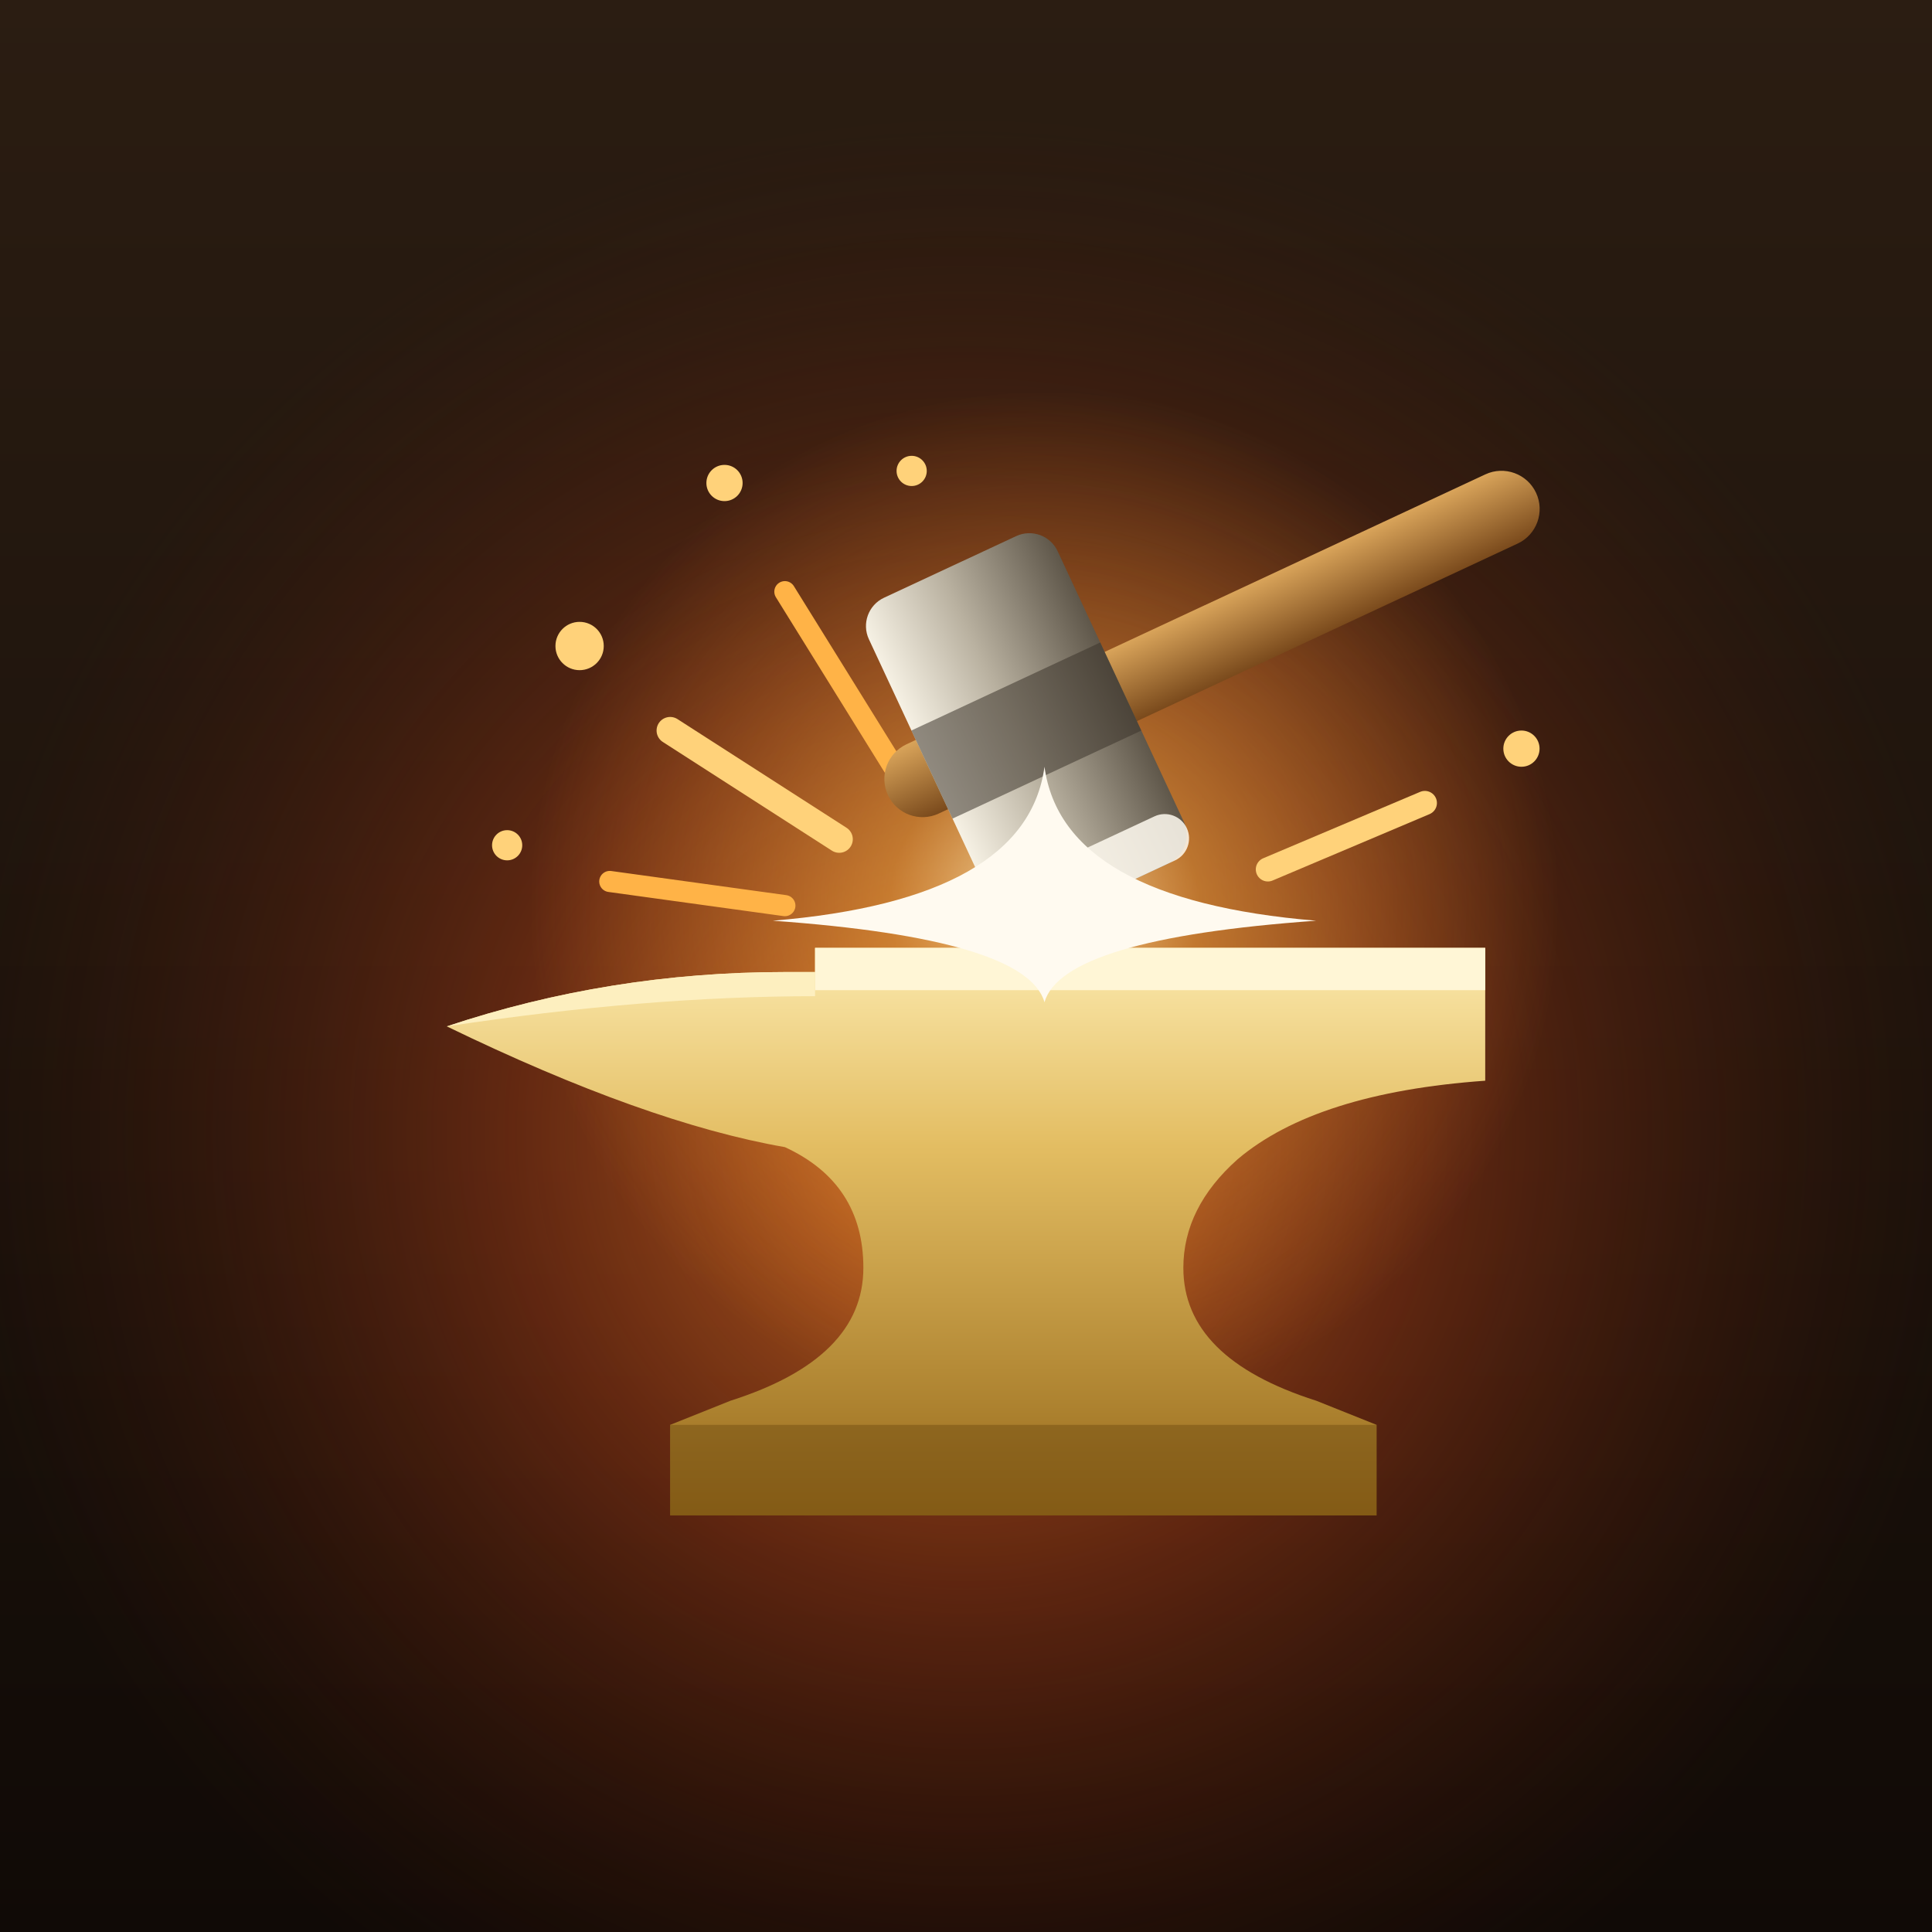
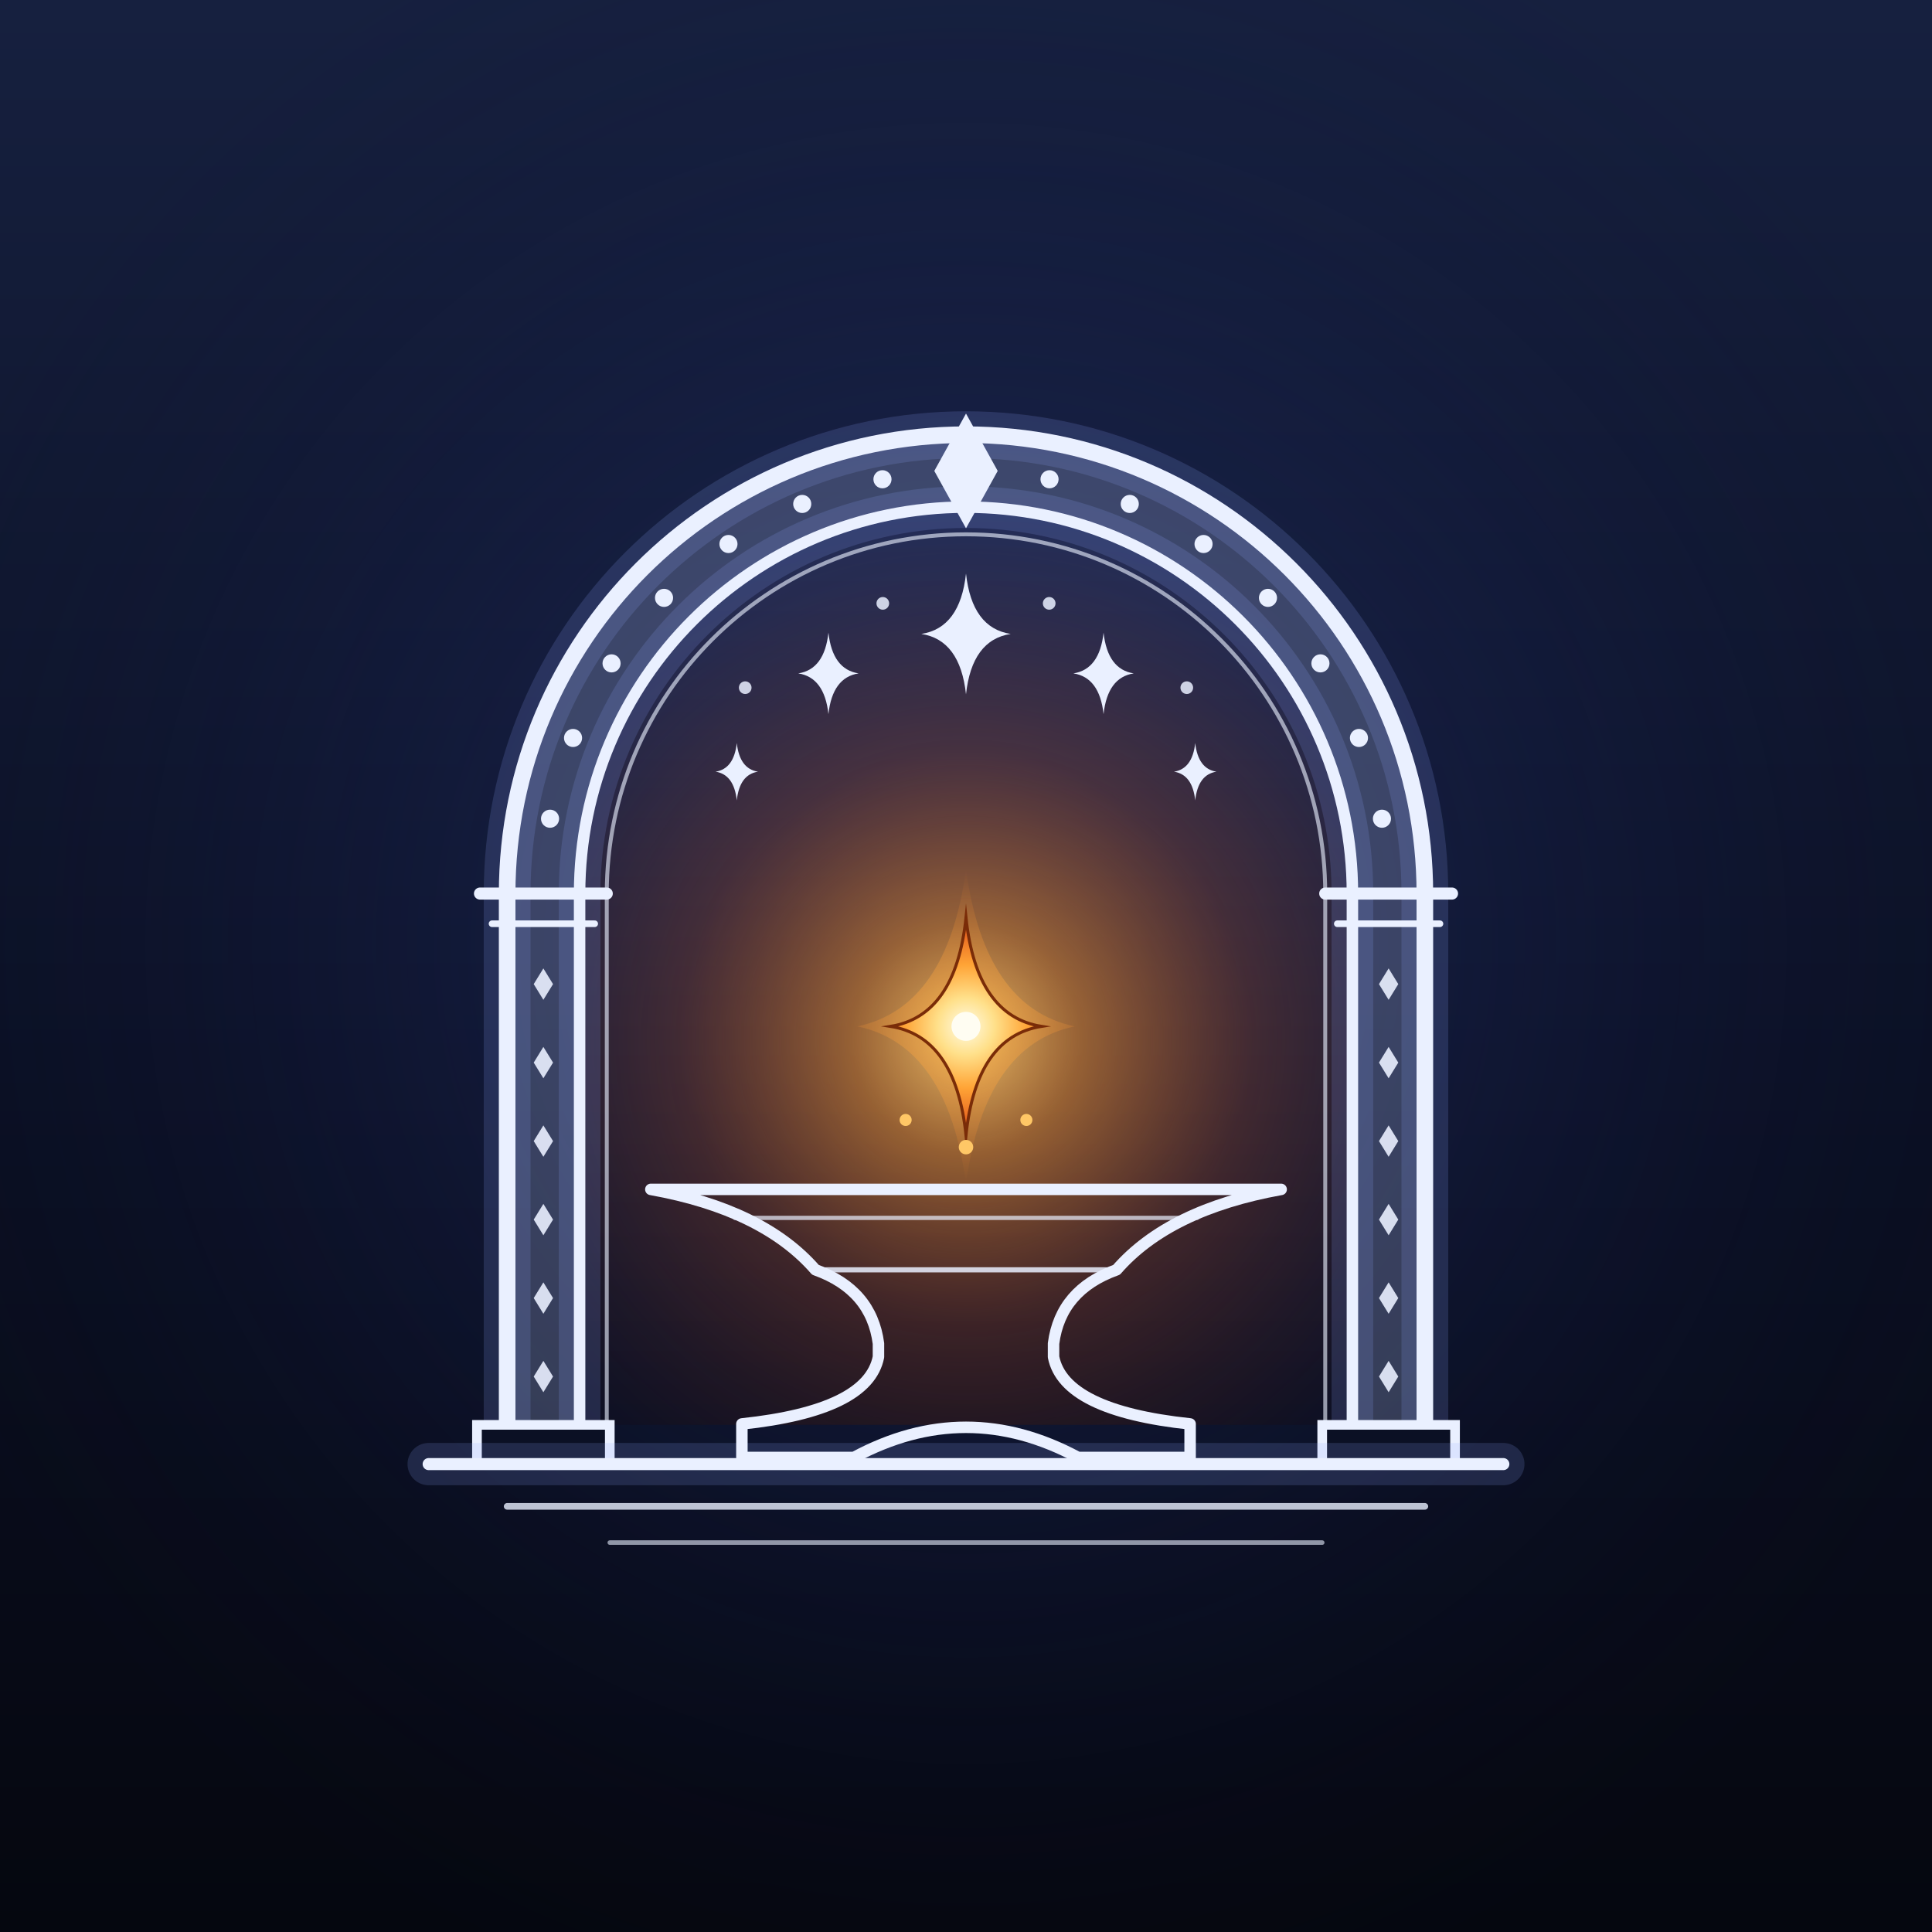
- <svg xmlns="http://www.w3.org/2000/svg" viewBox="0 0 512 512">
+ <svg xmlns="http://www.w3.org/2000/svg" width="512" height="512" viewBox="0 0 512 512">
  <defs>
-     <linearGradient id="night" x1="0" y1="0" x2="0" y2="1">
-       <stop offset="0" stop-color="#2b1d12" />
-       <stop offset="1" stop-color="#100a06" />
+     <linearGradient id="linear-gradient-1" x1="256" y1="0" x2="256" y2="512" gradientUnits="userSpaceOnUse">
+       <stop offset="0" stop-color="#16203f" />
+       <stop offset="0.55" stop-color="#0b1024" />
+       <stop offset="1" stop-color="#05070f" />
    </linearGradient>
-     <radialGradient id="fire" cx="256" cy="300" r="270" gradientUnits="userSpaceOnUse">
-       <stop offset="0" stop-color="#ff8a2a" stop-opacity="0.78" />
-       <stop offset="0.45" stop-color="#c2461a" stop-opacity="0.42" />
+     <radialGradient id="radial-gradient-1" cx="256" cy="250" r="300" gradientUnits="userSpaceOnUse">
+       <stop offset="0" stop-color="#3b4f9a" stop-opacity="0.42" />
+       <stop offset="0.6" stop-color="#1c2760" stop-opacity="0.16" />
+       <stop offset="1" stop-color="#0b1024" stop-opacity="0" />
+     </radialGradient>
+     <linearGradient id="linear-gradient-2" x1="256" y1="104" x2="256" y2="408" gradientUnits="userSpaceOnUse">
+       <stop offset="0" stop-color="#202e5c" />
+       <stop offset="1" stop-color="#0a0f24" />
+     </linearGradient>
+     <radialGradient id="radial-gradient-2" cx="256" cy="280" r="190" gradientUnits="userSpaceOnUse">
+       <stop offset="0" stop-color="#ffcf70" stop-opacity="0.9" />
+       <stop offset="0.2" stop-color="#f59330" stop-opacity="0.58" />
+       <stop offset="0.5" stop-color="#c4521c" stop-opacity="0.26" />
      <stop offset="1" stop-color="#5a1c0a" stop-opacity="0" />
    </radialGradient>
-     <radialGradient id="flash">
-       <stop offset="0" stop-color="#fff1c2" stop-opacity="0.9" />
-       <stop offset="0.3" stop-color="#ffb347" stop-opacity="0.5" />
+     <radialGradient id="radial-gradient-3" cx="256" cy="276" r="52" gradientUnits="userSpaceOnUse">
+       <stop offset="0" stop-color="#ffb84d" stop-opacity="0.6" />
      <stop offset="1" stop-color="#ff8a2a" stop-opacity="0" />
    </radialGradient>
-     <linearGradient id="gold" x1="0" y1="0" x2="0" y2="1">
-       <stop offset="0" stop-color="#fbe9ad" />
-       <stop offset="0.35" stop-color="#e3bd62" />
-       <stop offset="1" stop-color="#96691a" />
-     </linearGradient>
-     <linearGradient id="steel" x1="0" y1="0" x2="1" y2="0">
-       <stop offset="0" stop-color="#f6f1e4" />
-       <stop offset="0.45" stop-color="#b9b1a0" />
-       <stop offset="1" stop-color="#5f574a" />
-     </linearGradient>
-     <linearGradient id="wood" x1="0" y1="0" x2="0" y2="1">
-       <stop offset="0" stop-color="#d9a45a" />
-       <stop offset="1" stop-color="#7a4a1c" />
-     </linearGradient>
+     <radialGradient id="radial-gradient-4" cx="256" cy="276" r="34" gradientUnits="userSpaceOnUse">
+       <stop offset="0" stop-color="#fffbe6" />
+       <stop offset="0.28" stop-color="#ffe08a" />
+       <stop offset="0.6" stop-color="#ffa436" />
+       <stop offset="1" stop-color="#e2561a" />
+     </radialGradient>
  </defs>
-   <rect width="512" height="512" fill="url(#night)" />
-   <rect width="512" height="512" fill="url(#fire)" />
+   <rect width="512" height="512" fill="url(#linear-gradient-1)" />
+   <rect width="512" height="512" fill="url(#radial-gradient-1)" />
  <g transform="translate(51.2 51.2) scale(0.8)">
-     <circle cx="282" cy="236" r="170" fill="url(#flash)" />
-     <g stroke-linecap="round" fill="none">
-       <path stroke="#ffd27a" stroke-width="9" d="M214 214L158 178" />
-       <path stroke="#ffb347" stroke-width="7" d="M232 190L196 132" />
-       <path stroke="#ffb347" stroke-width="7" d="M196 236L138 228" />
-       <path stroke="#ffd27a" stroke-width="8" d="M356 224L408 202" />
-     </g>
-     <g fill="#ffd27a">
-       <circle cx="128" cy="150" r="8" />
-       <circle cx="176" cy="96" r="6" />
-       <circle cx="104" cy="216" r="5" />
-       <circle cx="238" cy="92" r="5" />
-       <circle cx="440" cy="184" r="6" />
-     </g>
-     <path fill="url(#gold)" d="M84 276Q138 258 196 258L206 258L206 250L428 250L428 294Q372 298 346 320Q328 336 328 356Q328 386 372 400L392 408L392 438L158 438L158 408L178 400Q222 386 222 356Q222 328 196 316Q150 308 84 276Z" />
-     <path fill="#fff6d6" d="M206 250L428 250L428 264L206 264Z" />
-     <path fill="#fdefbf" d="M84 276Q138 258 196 258L206 258L206 266Q150 266 84 276Z" />
-     <path fill="#6e4a10" fill-opacity="0.45" d="M158 408L392 408L392 438L158 438Z" />
-     <g transform="translate(276 178) rotate(-25) scale(1.15)">
-       <rect x="-44" y="-11" width="206" height="22" rx="11" fill="url(#wood)" />
-       <rect x="-30" y="-52" width="60" height="104" rx="9" fill="url(#steel)" />
-       <rect x="-30" y="-14" width="60" height="28" fill="#3d362c" fill-opacity="0.55" />
-       <rect x="-30" y="38" width="60" height="14" rx="7" fill="#fffaf0" fill-opacity="0.85" />
-     </g>
-     <path fill="#fffaf0" d="M282 190Q288 234 372 241Q288 247 282 268Q276 247 192 241Q276 234 282 190Z" />
+     <path d="M128 408 L128 232 C128 161.308 185.308 104 256 104 C326.692 104 384 161.308 384 232 L384 408 Z" fill="url(#linear-gradient-2)" />
+     <path d="M128 408 L128 232 C128 161.308 185.308 104 256 104 C326.692 104 384 161.308 384 232 L384 408 Z" fill="url(#radial-gradient-2)" />
+     <path d="M104 408 L104 232 C104 148.053 172.053 80 256 80 C339.947 80 408 148.053 408 232 L408 408 L384 408 L384 232 C384 161.308 326.692 104 256 104 C185.308 104 128 161.308 128 232 L128 408 Z" fill="#c9d6ff" opacity="0.22" />
+     <path d="M104 408 L104 232 C104 148.053 172.053 80 256 80 C339.947 80 408 148.053 408 232 L408 408" fill="none" stroke="#8fa8ff" stroke-width="15.5" stroke-linejoin="round" opacity="0.17" />
+     <path d="M104 408 L104 232 C104 148.053 172.053 80 256 80 C339.947 80 408 148.053 408 232 L408 408" fill="none" stroke="#eaf0ff" stroke-width="5.5" stroke-linejoin="round" />
+     <path d="M128 408 L128 232 C128 161.308 185.308 104 256 104 C326.692 104 384 161.308 384 232 L384 408" fill="none" stroke="#8fa8ff" stroke-width="13.8" stroke-linejoin="round" opacity="0.17" />
+     <path d="M128 408 L128 232 C128 161.308 185.308 104 256 104 C326.692 104 384 161.308 384 232 L384 408" fill="none" stroke="#eaf0ff" stroke-width="3.8" stroke-linejoin="round" />
+     <path d="M137 408 L137 232 C137 166.278 190.278 113 256 113 C321.722 113 375 166.278 375 232 L375 408" fill="none" stroke="#eaf0ff" stroke-width="1.3" stroke-linejoin="round" opacity="0.62" />
+     <circle cx="118.21" cy="207.21" r="3" fill="#eaf0ff" />
+     <circle cx="125.83" cy="180.46" r="3" fill="#eaf0ff" />
+     <circle cx="138.59" cy="155.75" r="3" fill="#eaf0ff" />
+     <circle cx="155.97" cy="134.05" r="3" fill="#eaf0ff" />
+     <circle cx="177.31" cy="116.21" r="3" fill="#eaf0ff" />
+     <circle cx="201.75" cy="102.94" r="3" fill="#eaf0ff" />
+     <circle cx="228.33" cy="94.76" r="3" fill="#eaf0ff" />
+     <circle cx="283.67" cy="94.76" r="3" fill="#eaf0ff" />
+     <circle cx="310.25" cy="102.94" r="3" fill="#eaf0ff" />
+     <circle cx="334.69" cy="116.21" r="3" fill="#eaf0ff" />
+     <circle cx="356.03" cy="134.05" r="3" fill="#eaf0ff" />
+     <circle cx="373.41" cy="155.75" r="3" fill="#eaf0ff" />
+     <circle cx="386.17" cy="180.46" r="3" fill="#eaf0ff" />
+     <circle cx="393.79" cy="207.21" r="3" fill="#eaf0ff" />
+     <polygon points="116,256.8 119.2,262 116,267.2 112.8,262" fill="#eaf0ff" opacity="0.9" />
+     <polygon points="396,256.8 399.2,262 396,267.2 392.8,262" fill="#eaf0ff" opacity="0.9" />
+     <polygon points="116,282.8 119.2,288 116,293.2 112.8,288" fill="#eaf0ff" opacity="0.9" />
+     <polygon points="396,282.8 399.2,288 396,293.2 392.8,288" fill="#eaf0ff" opacity="0.9" />
+     <polygon points="116,308.8 119.2,314 116,319.2 112.8,314" fill="#eaf0ff" opacity="0.9" />
+     <polygon points="396,308.8 399.2,314 396,319.2 392.8,314" fill="#eaf0ff" opacity="0.9" />
+     <polygon points="116,334.8 119.2,340 116,345.2 112.8,340" fill="#eaf0ff" opacity="0.9" />
+     <polygon points="396,334.8 399.2,340 396,345.2 392.8,340" fill="#eaf0ff" opacity="0.9" />
+     <polygon points="116,360.8 119.2,366 116,371.2 112.8,366" fill="#eaf0ff" opacity="0.9" />
+     <polygon points="396,360.8 399.2,366 396,371.2 392.8,366" fill="#eaf0ff" opacity="0.9" />
+     <polygon points="116,386.8 119.2,392 116,397.2 112.8,392" fill="#eaf0ff" opacity="0.9" />
+     <polygon points="396,386.8 399.2,392 396,397.2 392.8,392" fill="#eaf0ff" opacity="0.9" />
+     <polygon points="256,73 266.5,92 256,111 245.5,92" fill="#eaf0ff" />
+     <line x1="95" y1="232" x2="137" y2="232" fill="none" stroke="#eaf0ff" stroke-width="4" stroke-linecap="round" stroke-linejoin="round" />
+     <line x1="99" y1="242" x2="133" y2="242" fill="none" stroke="#eaf0ff" stroke-width="2.2" stroke-linecap="round" stroke-linejoin="round" />
+     <rect x="94" y="408" width="44" height="13" fill="#0b1024" stroke="#eaf0ff" stroke-width="3.2" stroke-linecap="round" stroke-miterlimit="10" />
+     <line x1="375" y1="232" x2="417" y2="232" fill="none" stroke="#eaf0ff" stroke-width="4" stroke-linecap="round" stroke-linejoin="round" />
+     <line x1="379" y1="242" x2="413" y2="242" fill="none" stroke="#eaf0ff" stroke-width="2.2" stroke-linecap="round" stroke-linejoin="round" />
+     <rect x="374" y="408" width="44" height="13" fill="#0b1024" stroke="#eaf0ff" stroke-width="3.2" stroke-linecap="round" stroke-miterlimit="10" />
+     <line x1="78" y1="421" x2="434" y2="421" fill="none" stroke="#8fa8ff" stroke-width="14" stroke-linecap="round" stroke-linejoin="round" opacity="0.17" />
+     <line x1="78" y1="421" x2="434" y2="421" fill="none" stroke="#eaf0ff" stroke-width="4" stroke-linecap="round" stroke-linejoin="round" />
+     <line x1="104" y1="435" x2="408" y2="435" fill="none" stroke="#eaf0ff" stroke-width="2.2" stroke-linecap="round" stroke-linejoin="round" opacity="0.8" />
+     <line x1="138" y1="447" x2="374" y2="447" fill="none" stroke="#eaf0ff" stroke-width="1.5" stroke-linecap="round" stroke-linejoin="round" opacity="0.6" />
+     <path d="M256 126 C257.313 138.02 262.247 144.687 270.8 146 C262.247 147.313 257.313 153.98 256 166 C254.687 153.98 249.753 147.313 241.2 146 C249.753 144.687 254.687 138.02 256 126 Z" fill="#eaf0ff" />
+     <path d="M210.43 145.57 C211.317 153.683 214.647 158.183 220.42 159.07 C214.647 159.957 211.317 164.457 210.43 172.57 C209.543 164.457 206.213 159.957 200.44 159.07 C206.213 158.183 209.543 153.683 210.43 145.57 Z" fill="#eaf0ff" />
+     <path d="M301.57 145.57 C302.457 153.683 305.787 158.183 311.56 159.07 C305.787 159.957 302.457 164.457 301.57 172.57 C300.683 164.457 297.353 159.957 291.58 159.07 C297.353 158.183 300.683 153.683 301.57 145.57 Z" fill="#eaf0ff" />
+     <path d="M180.07 182.13 C180.69 187.837 183.033 191.003 187.1 191.63 C183.033 192.25 180.69 195.417 180.07 201.13 C179.443 195.417 177.1 192.25 173.04 191.63 C177.1 191.003 179.443 187.837 180.07 182.13 Z" fill="#eaf0ff" />
+     <path d="M331.93 182.13 C332.557 187.837 334.9 191.003 338.96 191.63 C334.9 192.25 332.557 195.417 331.93 201.13 C331.31 195.417 328.967 192.25 324.9 191.63 C328.967 191.003 331.31 187.837 331.93 182.13 Z" fill="#eaf0ff" />
+     <circle cx="228.44" cy="135.87" r="2.1" fill="#eaf0ff" opacity="0.85" />
+     <circle cx="283.56" cy="135.87" r="2.1" fill="#eaf0ff" opacity="0.85" />
+     <circle cx="182.86" cy="163.8" r="2.1" fill="#eaf0ff" opacity="0.85" />
+     <circle cx="329.14" cy="163.8" r="2.1" fill="#eaf0ff" opacity="0.85" />
+     <path d="M151.6 330 L360.4 330 C335.653 334.44 317.48 343.32 305.88 356.64 C293.507 361.08 286.547 369.22 285 381.06 L285 385.5 C287.32 397.34 302.4 404.74 330.24 407.7 L330.24 418.8 L293.12 418.8 C268.373 405.48 243.627 405.48 218.88 418.8 L181.76 418.8 L181.76 407.7 C209.6 404.74 224.68 397.34 227 385.5 L227 381.06 C225.453 369.22 218.493 361.08 206.12 356.64 C194.52 343.32 176.347 334.44 151.6 330 Z" fill="none" stroke="#eaf0ff" stroke-width="3.8" stroke-linecap="round" stroke-linejoin="round" />
+     <line x1="209.6" y1="356.64" x2="302.4" y2="356.64" fill="none" stroke="#eaf0ff" stroke-width="1.7" stroke-linecap="round" stroke-linejoin="round" opacity="0.85" />
+     <line x1="179.44" y1="339.44" x2="332.56" y2="339.44" fill="none" stroke="#eaf0ff" stroke-width="1.4" stroke-linecap="round" stroke-linejoin="round" opacity="0.7" />
+     <path d="M256 224 C260.147 254.52 272.147 271.853 292 276 C272.147 280.147 260.147 297.48 256 328 C251.853 297.48 239.853 280.147 220 276 C239.853 271.853 251.853 254.52 256 224 Z" fill="url(#radial-gradient-3)" />
+     <path d="M256 240 C258.3 261.7 266.633 273.7 281 276 C266.633 278.3 258.3 290.3 256 312 C253.7 290.3 245.367 278.3 231 276 C245.367 273.7 253.7 261.7 256 240 Z" fill="url(#radial-gradient-4)" stroke="#7a2c08" stroke-linecap="round" stroke-miterlimit="10" />
+     <circle cx="256" cy="276" r="4.8" fill="#fffdf2" />
+     <circle cx="236" cy="307" r="2" fill="#ffc766" />
+     <circle cx="276" cy="307" r="2" fill="#ffc766" />
+     <circle cx="256" cy="316" r="2.4" fill="#ffc766" />
  </g>
</svg>
